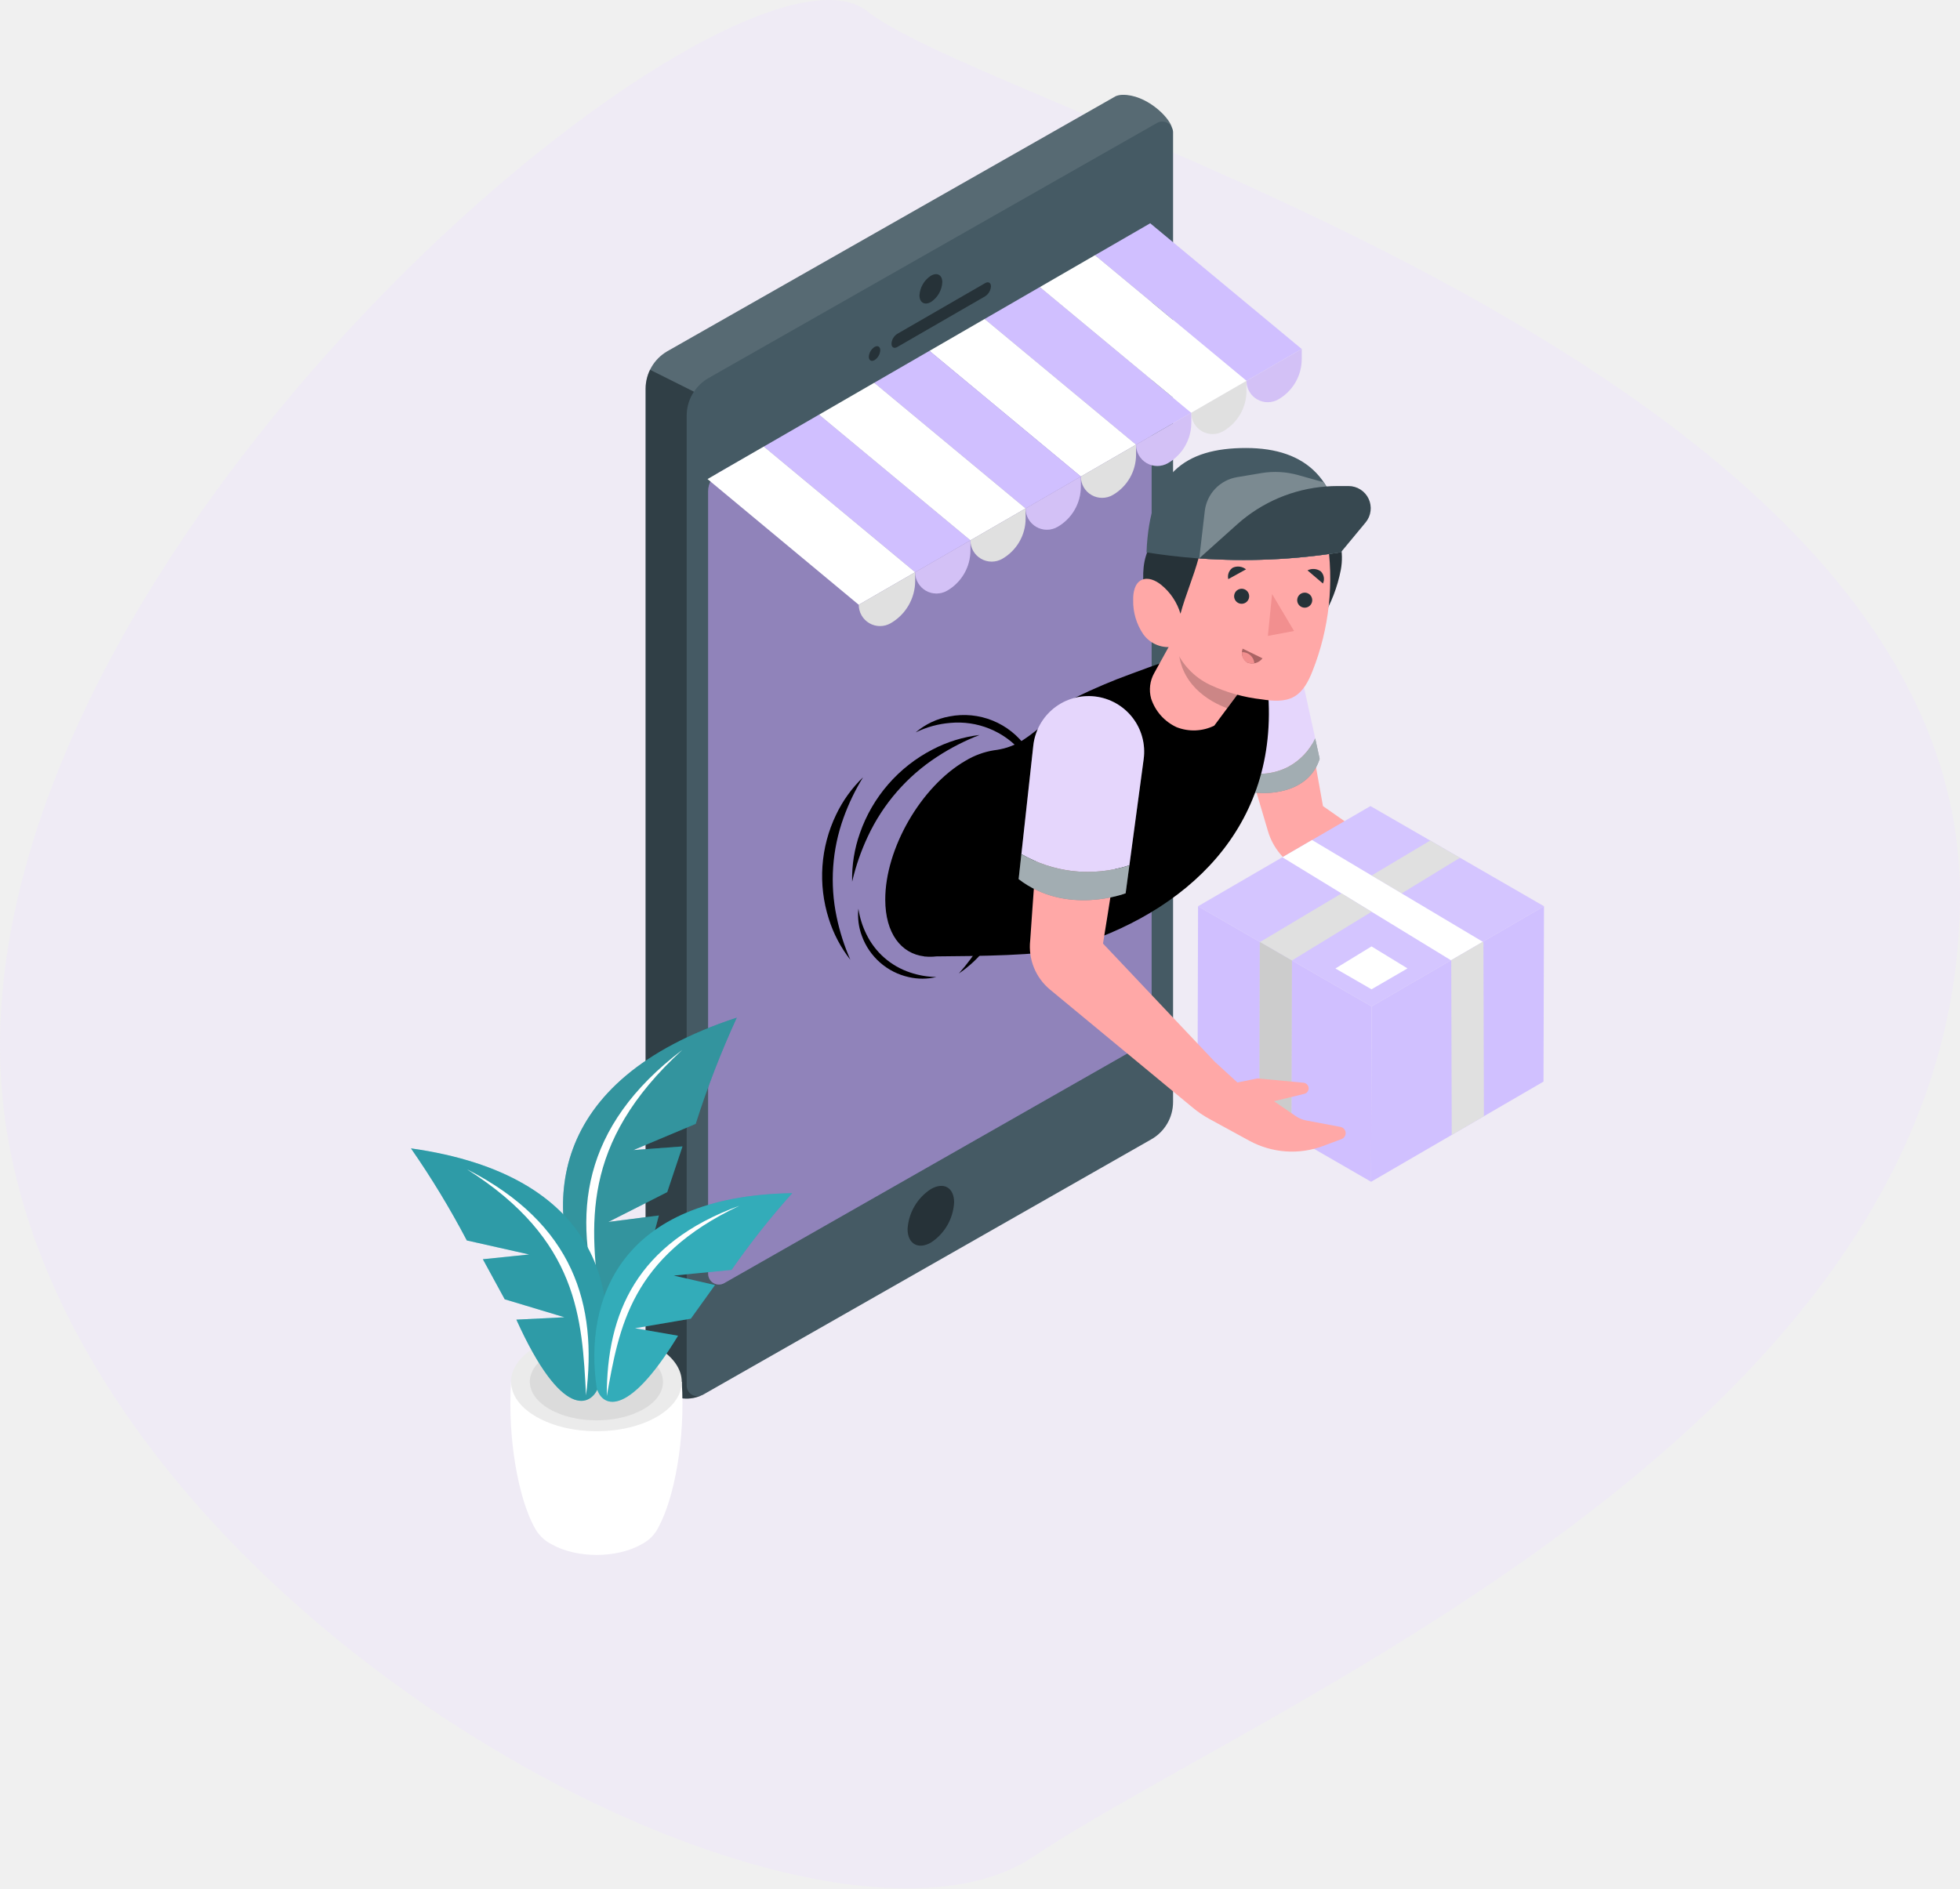
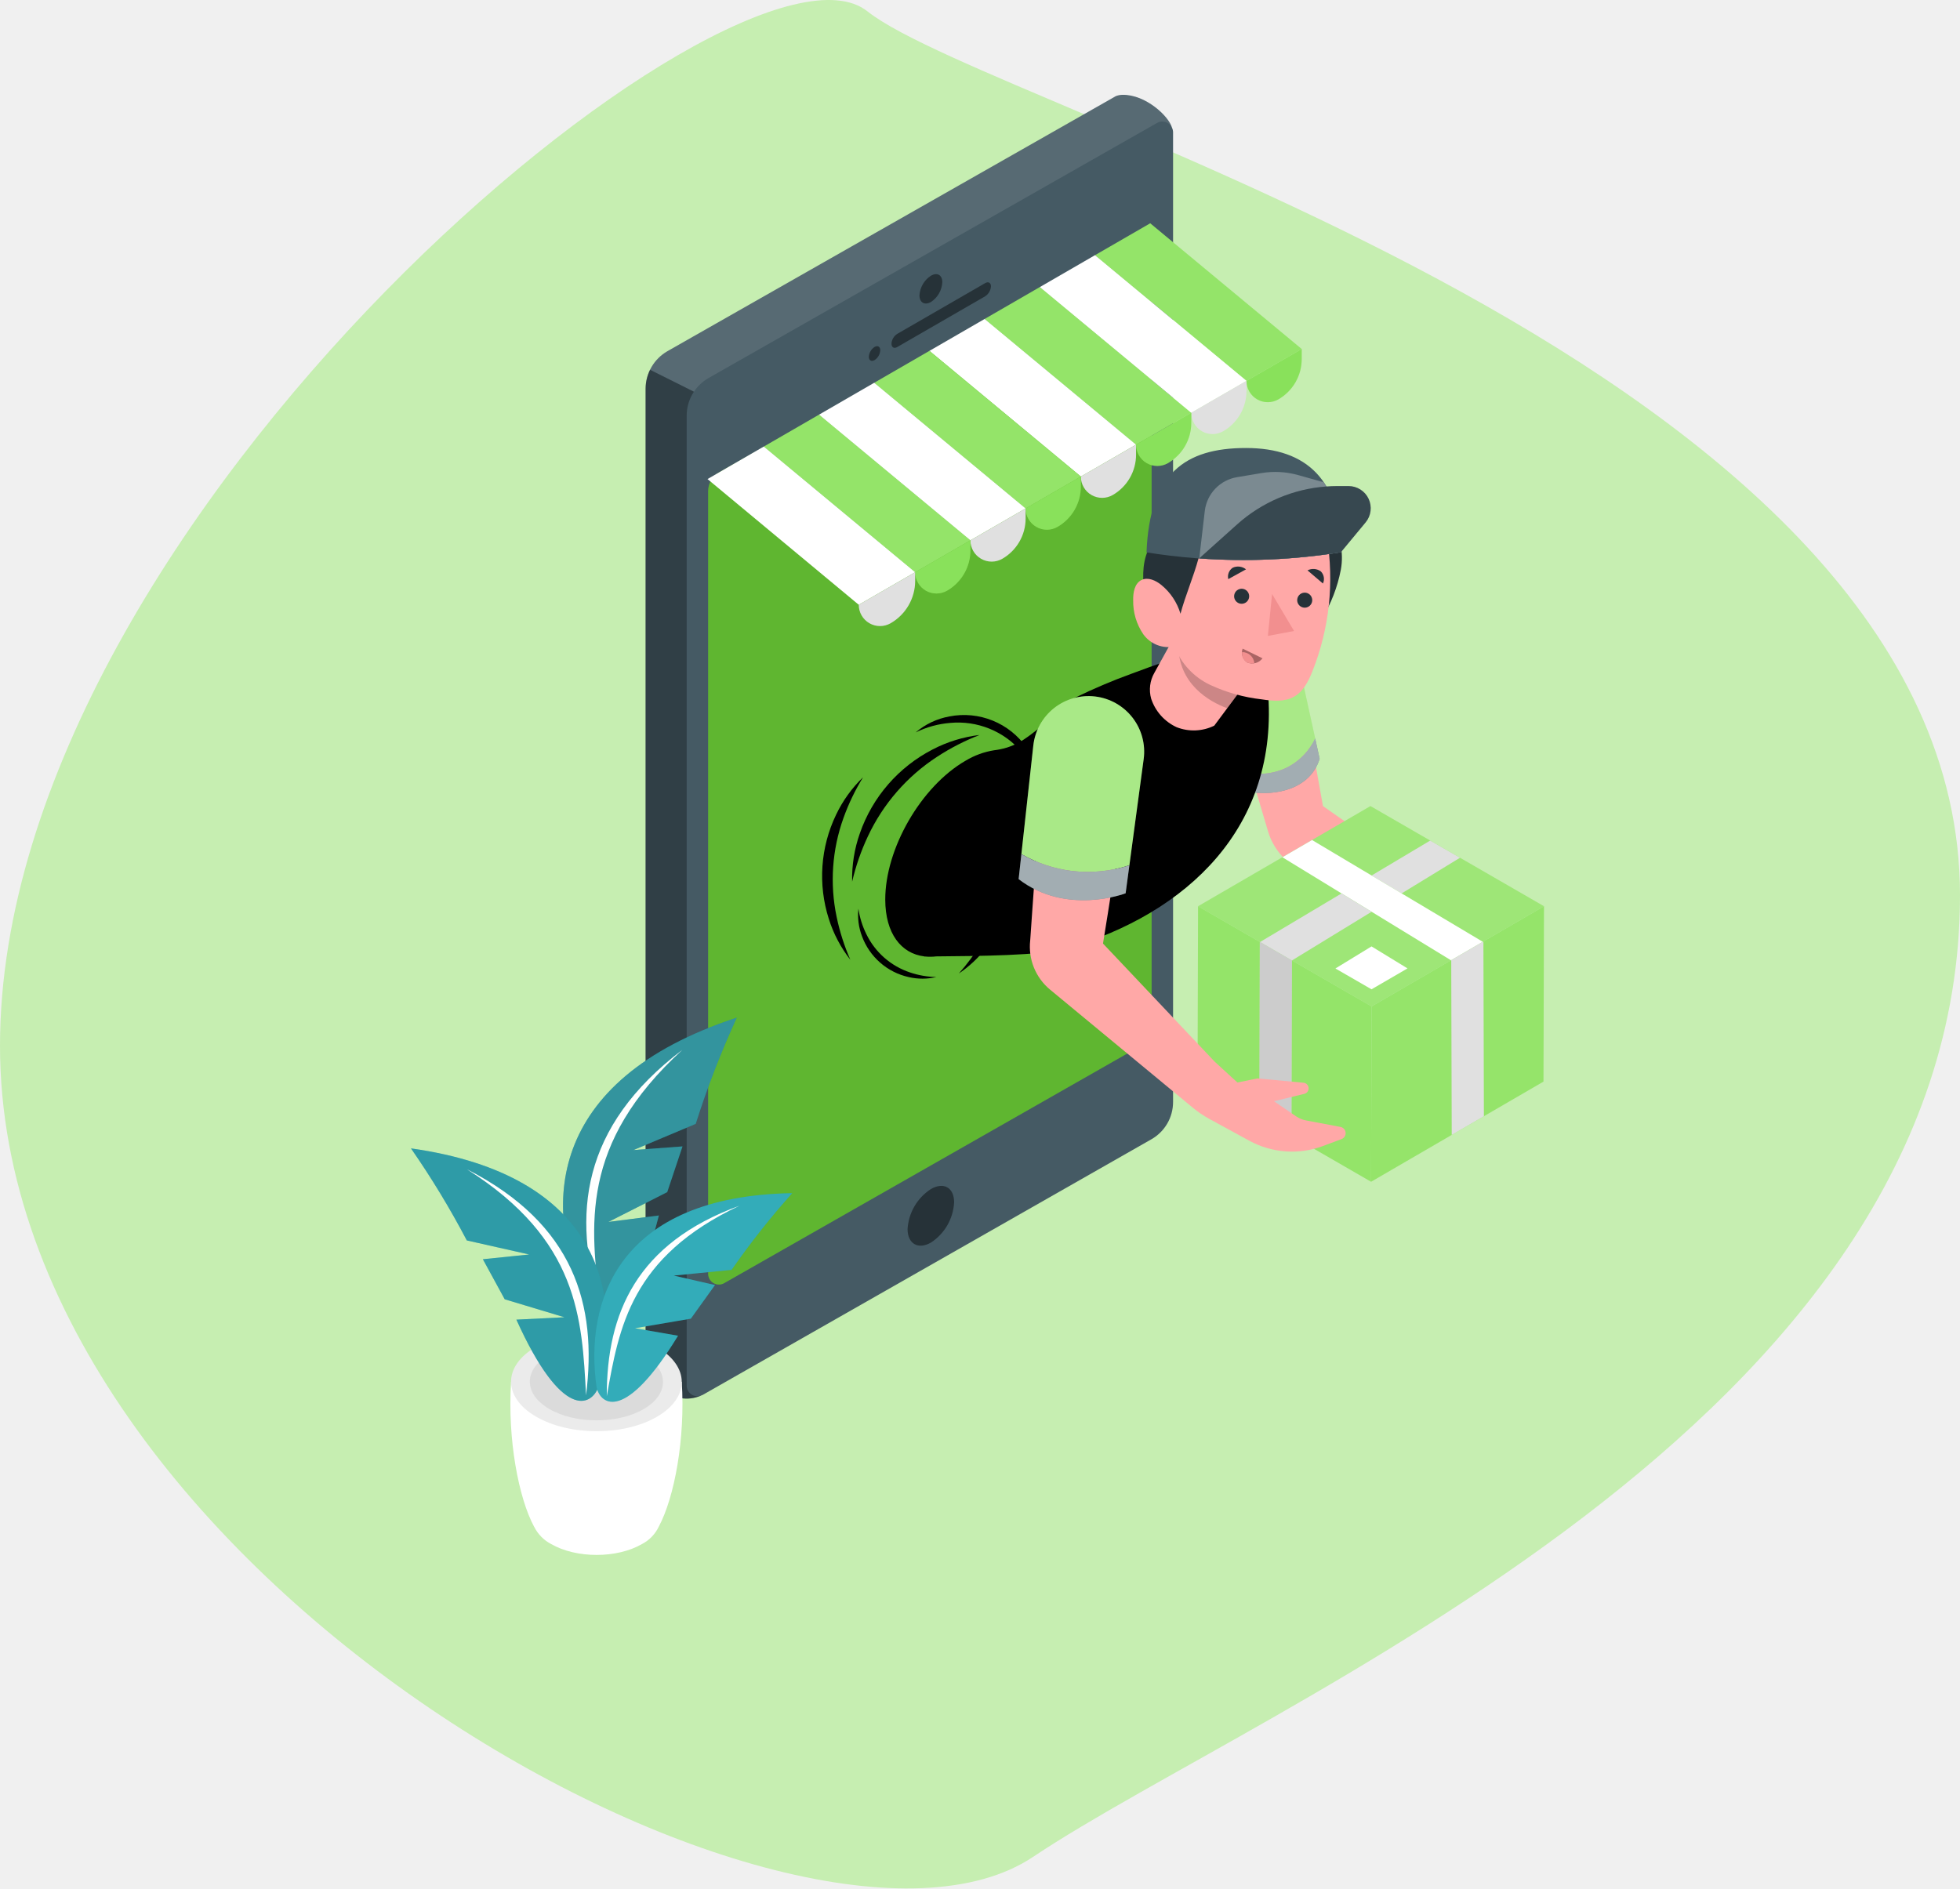
<svg xmlns="http://www.w3.org/2000/svg" width="248" height="239" viewBox="0 0 248 239" fill="none">
-   <path d="M248 113.284C248 180.509 159.933 215.477 130.717 235.006C101.5 254.535 0 199.59 0 132.365C0 65.139 93.5 -11.456 109.75 1.431C126 14.319 248 46.059 248 113.284Z" fill="#efebf5" />
+   <path d="M248 113.284C248 180.509 159.933 215.477 130.717 235.006C101.5 254.535 0 199.59 0 132.365C0 65.139 93.5 -11.456 109.75 1.431C126 14.319 248 46.059 248 113.284Z" fill="#c6eeb1" />
  <path d="M148.282 16.143L148.287 16.14C147.877 14.693 144.938 11.943 142.015 12.001C141.735 12.009 141.459 12.064 141.196 12.162L84.433 44.457C83.604 44.937 82.915 45.624 82.434 46.452C81.953 47.28 81.696 48.219 81.689 49.176V171.962C81.689 175.089 85.295 178.074 88.681 176.638C88.689 176.635 88.695 176.626 88.704 176.623C88.778 176.6 88.851 176.57 88.921 176.535L145.688 144.186C146.521 143.712 147.213 143.025 147.694 142.197C148.176 141.368 148.429 140.427 148.429 139.468V16.735C148.427 16.529 148.376 16.326 148.282 16.143Z" fill="#455A64" />
-   <path d="M89.606 62.155C89.605 61.675 89.732 61.204 89.973 60.79C90.214 60.375 90.561 60.032 90.978 59.795L143.684 29.809C143.89 29.691 144.124 29.63 144.362 29.631C144.599 29.632 144.832 29.696 145.038 29.815C145.243 29.935 145.413 30.106 145.532 30.312C145.65 30.518 145.713 30.751 145.713 30.988V129.999C145.712 130.478 145.585 130.949 145.344 131.363C145.103 131.778 144.758 132.121 144.342 132.359L91.635 162.392C91.428 162.509 91.195 162.571 90.957 162.57C90.719 162.569 90.486 162.505 90.281 162.386C90.075 162.266 89.905 162.095 89.786 161.889C89.668 161.683 89.606 161.45 89.606 161.212V62.155Z" fill="#a594e0" />
+   <path d="M89.606 62.155C89.605 61.675 89.732 61.204 89.973 60.79C90.214 60.375 90.561 60.032 90.978 59.795L143.684 29.809C143.89 29.691 144.124 29.63 144.362 29.631C144.599 29.632 144.832 29.696 145.038 29.815C145.243 29.935 145.413 30.106 145.532 30.312C145.65 30.518 145.713 30.751 145.713 30.988V129.999C145.712 130.478 145.585 130.949 145.344 131.363C145.103 131.778 144.758 132.121 144.342 132.359L91.635 162.392C91.428 162.509 91.195 162.571 90.957 162.57C90.719 162.569 90.486 162.505 90.281 162.386C90.075 162.266 89.905 162.095 89.786 161.889C89.668 161.683 89.606 161.45 89.606 161.212V62.155Z" fill="#61d921" />
  <path opacity="0.2" d="M89.606 62.155C89.605 61.675 89.732 61.204 89.973 60.79C90.214 60.375 90.561 60.032 90.978 59.795L143.684 29.809C143.89 29.691 144.124 29.63 144.362 29.631C144.599 29.632 144.832 29.696 145.038 29.815C145.243 29.935 145.413 30.106 145.532 30.312C145.65 30.518 145.713 30.751 145.713 30.988V129.999C145.712 130.478 145.585 130.949 145.344 131.363C145.103 131.778 144.758 132.121 144.342 132.359L91.635 162.392C91.428 162.509 91.195 162.571 90.957 162.57C90.719 162.569 90.486 162.505 90.281 162.386C90.075 162.266 89.905 162.095 89.786 161.889C89.668 161.683 89.606 161.45 89.606 161.212V62.155Z" fill="black" />
  <path opacity="0.1" d="M89.606 62.155C89.605 61.675 89.732 61.204 89.973 60.79C90.214 60.375 90.561 60.032 90.978 59.795L143.684 29.809C143.89 29.691 144.124 29.63 144.362 29.631C144.599 29.632 144.832 29.696 145.038 29.815C145.243 29.935 145.413 30.106 145.532 30.312C145.65 30.518 145.713 30.751 145.713 30.988V129.999C145.712 130.478 145.585 130.949 145.344 131.363C145.103 131.778 144.758 132.121 144.342 132.359L91.635 162.392C91.428 162.509 91.195 162.571 90.957 162.57C90.719 162.569 90.486 162.505 90.281 162.386C90.075 162.266 89.905 162.095 89.786 161.889C89.668 161.683 89.606 161.45 89.606 161.212V62.155Z" fill="white" />
  <path opacity="0.3" d="M81.686 49.176V171.962C81.686 175.089 85.293 178.074 88.679 176.638C88.688 176.635 88.693 176.626 88.701 176.623C88.498 176.697 88.279 176.721 88.063 176.693C87.848 176.665 87.643 176.585 87.465 176.461C87.287 176.337 87.141 176.171 87.041 175.979C86.94 175.786 86.888 175.572 86.888 175.355V52.57C86.891 51.502 87.21 50.458 87.805 49.571L82.245 46.794C81.88 47.535 81.689 48.35 81.686 49.176Z" fill="black" />
  <path opacity="0.1" d="M142.014 12.001C141.734 12.009 141.457 12.064 141.195 12.162L84.433 44.457C83.487 44.999 82.726 45.815 82.251 46.797L87.81 49.574C88.276 48.865 88.902 48.276 89.638 47.854L146.402 15.558C146.563 15.467 146.74 15.409 146.924 15.39C147.108 15.37 147.294 15.388 147.471 15.443C147.647 15.498 147.811 15.588 147.951 15.709C148.091 15.829 148.205 15.977 148.286 16.143L148.29 16.14C147.875 14.693 144.94 11.943 142.014 12.001Z" fill="white" />
  <path d="M124.655 35.831C125.054 35.601 125.384 35.779 125.385 36.237C125.371 36.489 125.298 36.734 125.172 36.952C125.046 37.17 124.871 37.356 124.66 37.494L113.523 43.924C113.124 44.154 112.803 43.961 112.801 43.503C112.813 43.254 112.885 43.011 113.01 42.796C113.135 42.58 113.309 42.397 113.518 42.261L124.655 35.831Z" fill="#263238" />
  <path d="M110.658 43.912C111.057 43.682 111.379 43.865 111.38 44.322C111.368 44.572 111.296 44.816 111.172 45.033C111.047 45.251 110.873 45.436 110.663 45.573C110.264 45.804 109.934 45.615 109.933 45.157C109.947 44.907 110.021 44.664 110.147 44.448C110.273 44.232 110.448 44.048 110.658 43.912Z" fill="#263238" />
  <path d="M117.789 34.896C118.586 34.436 119.229 34.802 119.231 35.715C119.206 36.215 119.063 36.702 118.814 37.137C118.566 37.572 118.217 37.941 117.799 38.216C117.002 38.676 116.342 38.3 116.34 37.384C116.369 36.885 116.515 36.399 116.767 35.967C117.019 35.534 117.369 35.167 117.789 34.896Z" fill="#263238" />
  <path d="M117.788 150.488C119.41 149.551 120.719 150.297 120.725 152.161C120.673 153.179 120.382 154.171 119.875 155.056C119.368 155.94 118.659 156.693 117.807 157.252C116.185 158.189 114.84 157.423 114.835 155.559C114.894 154.541 115.192 153.551 115.705 152.67C116.218 151.789 116.932 151.041 117.788 150.488Z" fill="#263238" />
-   <path d="M145.538 28.258L164.706 44.169L157.72 48.206L138.554 32.294L145.538 28.258Z" fill="#D0BFFF" />
-   <path d="M131.569 36.331L150.732 52.24L143.745 56.278L124.584 40.369L131.569 36.331Z" fill="#D0BFFF" />
+   <path d="M145.538 28.258L164.706 44.169L157.72 48.206L138.554 32.294L145.538 28.258Z" fill="#94e469" />
+   <path d="M131.569 36.331L150.732 52.24L143.745 56.278L124.584 40.369L131.569 36.331Z" fill="#94e469" />
  <path d="M124.586 40.367L143.747 56.275L136.761 60.313L117.602 44.406L124.586 40.367Z" fill="white" />
  <path d="M138.553 32.294L157.718 48.204L150.732 52.242L131.568 36.333L138.553 32.294Z" fill="white" />
-   <path d="M103.631 52.478L122.786 68.382L115.8 72.42L96.647 56.517L103.631 52.478Z" fill="#D0BFFF" />
-   <path d="M117.601 44.404L136.76 60.311L129.773 64.349L110.616 48.443L117.601 44.404Z" fill="#D0BFFF" />
+   <path d="M103.631 52.478L122.786 68.382L115.8 72.42L96.647 56.517L103.631 52.478Z" fill="#94e469" />
+   <path d="M117.601 44.404L136.76 60.311L129.773 64.349L110.616 48.443L117.601 44.404Z" fill="#94e469" />
  <path d="M89.523 60.63L96.644 56.514L115.797 72.418L108.658 76.541L89.523 60.63Z" fill="white" />
  <path d="M110.616 48.441L129.773 64.347L122.787 68.384L103.632 52.479L110.616 48.441Z" fill="white" />
-   <path d="M164.706 44.169L157.72 48.206C157.719 48.68 157.843 49.145 158.08 49.554C158.316 49.964 158.656 50.305 159.066 50.541C159.476 50.778 159.941 50.902 160.414 50.902C160.887 50.901 161.352 50.776 161.761 50.539C162.656 50.022 163.4 49.278 163.917 48.382C164.434 47.487 164.706 46.471 164.706 45.437V44.169Z" fill="#DFCCFB" />
+   <path d="M164.706 44.169L157.72 48.206C157.719 48.68 157.843 49.145 158.08 49.554C158.316 49.964 158.656 50.305 159.066 50.541C159.476 50.778 159.941 50.902 160.414 50.902C160.887 50.901 161.352 50.776 161.761 50.539C162.656 50.022 163.4 49.278 163.917 48.382C164.434 47.487 164.706 46.471 164.706 45.437V44.169Z" fill="#94e469" />
  <path d="M157.72 48.204L150.733 52.242C150.733 52.715 150.857 53.18 151.093 53.59C151.329 54 151.67 54.34 152.079 54.577C152.489 54.813 152.954 54.938 153.427 54.938C153.9 54.937 154.365 54.812 154.775 54.575C155.67 54.058 156.414 53.314 156.931 52.418C157.448 51.522 157.72 50.506 157.72 49.472V48.204Z" fill="#E0E0E0" />
-   <path d="M150.733 52.239L143.746 56.277C143.745 56.75 143.87 57.215 144.106 57.625C144.342 58.035 144.683 58.376 145.092 58.612C145.502 58.849 145.967 58.973 146.44 58.973C146.914 58.972 147.378 58.847 147.788 58.61C148.683 58.092 149.427 57.349 149.944 56.453C150.461 55.557 150.733 54.542 150.733 53.508V52.239Z" fill="#DFCCFB" />
+   <path d="M150.733 52.239L143.746 56.277C143.745 56.75 143.87 57.215 144.106 57.625C144.342 58.035 144.683 58.376 145.092 58.612C145.502 58.849 145.967 58.973 146.44 58.973C146.914 58.972 147.378 58.847 147.788 58.61C148.683 58.092 149.427 57.349 149.944 56.453C150.461 55.557 150.733 54.542 150.733 53.508V52.239Z" fill="#94e469" />
  <path d="M143.746 56.275L136.76 60.313C136.759 60.786 136.883 61.251 137.119 61.661C137.356 62.071 137.696 62.412 138.106 62.648C138.515 62.885 138.98 63.009 139.454 63.009C139.927 63.008 140.392 62.883 140.801 62.646C141.696 62.129 142.44 61.385 142.957 60.489C143.474 59.594 143.746 58.578 143.746 57.544V56.275Z" fill="#E0E0E0" />
-   <path d="M136.76 60.311L129.773 64.348C129.773 64.821 129.898 65.286 130.134 65.695C130.371 66.105 130.711 66.445 131.121 66.681C131.53 66.918 131.995 67.042 132.468 67.041C132.941 67.041 133.405 66.916 133.815 66.678C134.71 66.161 135.454 65.418 135.971 64.522C136.488 63.626 136.76 62.611 136.76 61.577V60.311Z" fill="#DFCCFB" />
+   <path d="M136.76 60.311L129.773 64.348C129.773 64.821 129.898 65.286 130.134 65.695C130.371 66.105 130.711 66.445 131.121 66.681C131.53 66.918 131.995 67.042 132.468 67.041C132.941 67.041 133.405 66.916 133.815 66.678C134.71 66.161 135.454 65.418 135.971 64.522C136.488 63.626 136.76 62.611 136.76 61.577V60.311Z" fill="#94e469" />
  <path d="M129.773 64.347L122.787 68.384C122.786 68.858 122.91 69.323 123.147 69.733C123.383 70.142 123.723 70.483 124.133 70.719C124.543 70.956 125.008 71.08 125.481 71.08C125.954 71.08 126.419 70.955 126.828 70.717C127.724 70.2 128.467 69.456 128.984 68.561C129.501 67.665 129.773 66.649 129.773 65.615V64.347Z" fill="#E0E0E0" />
-   <path d="M122.788 68.382L115.801 72.42C115.8 72.893 115.924 73.358 116.161 73.768C116.397 74.178 116.737 74.518 117.147 74.755C117.557 74.991 118.022 75.116 118.495 75.115C118.968 75.115 119.433 74.989 119.843 74.752C120.738 74.235 121.481 73.491 121.998 72.596C122.515 71.7 122.788 70.684 122.788 69.65V68.382Z" fill="#DFCCFB" />
-   <path opacity="0.2" d="M164.706 44.169L157.72 48.206C157.719 48.68 157.843 49.145 158.08 49.554C158.316 49.964 158.656 50.305 159.066 50.541C159.476 50.778 159.941 50.902 160.414 50.902C160.887 50.901 161.352 50.776 161.761 50.539C162.656 50.022 163.4 49.278 163.917 48.382C164.434 47.487 164.706 46.471 164.706 45.437V44.169Z" fill="#a594e0" />
-   <path opacity="0.2" d="M150.733 52.239L143.746 56.277C143.745 56.75 143.87 57.215 144.106 57.625C144.342 58.035 144.683 58.376 145.092 58.612C145.502 58.849 145.967 58.973 146.44 58.973C146.914 58.972 147.378 58.847 147.788 58.61C148.683 58.092 149.427 57.349 149.944 56.453C150.461 55.557 150.733 54.542 150.733 53.508V52.239Z" fill="#a594e0" />
-   <path opacity="0.2" d="M136.76 60.311L129.773 64.348C129.773 64.821 129.898 65.286 130.134 65.695C130.371 66.105 130.711 66.445 131.121 66.681C131.53 66.918 131.995 67.042 132.468 67.041C132.941 67.041 133.405 66.916 133.815 66.678C134.71 66.161 135.454 65.418 135.971 64.522C136.488 63.626 136.76 62.611 136.76 61.577V60.311Z" fill="#a594e0" />
-   <path opacity="0.2" d="M122.788 68.382L115.801 72.42C115.8 72.893 115.924 73.358 116.161 73.768C116.397 74.178 116.737 74.518 117.147 74.755C117.557 74.991 118.022 75.116 118.495 75.115C118.968 75.115 119.433 74.989 119.843 74.752C120.738 74.235 121.481 73.491 121.998 72.596C122.515 71.7 122.788 70.684 122.788 69.65V68.382Z" fill="#a594e0" />
+   <path d="M122.788 68.382L115.801 72.42C115.8 72.893 115.924 73.358 116.161 73.768C116.397 74.178 116.737 74.518 117.147 74.755C117.557 74.991 118.022 75.116 118.495 75.115C118.968 75.115 119.433 74.989 119.843 74.752C120.738 74.235 121.481 73.491 121.998 72.596C122.515 71.7 122.788 70.684 122.788 69.65V68.382Z" fill="#94e469" />
+   <path opacity="0.2" d="M164.706 44.169L157.72 48.206C157.719 48.68 157.843 49.145 158.08 49.554C158.316 49.964 158.656 50.305 159.066 50.541C159.476 50.778 159.941 50.902 160.414 50.902C160.887 50.901 161.352 50.776 161.761 50.539C162.656 50.022 163.4 49.278 163.917 48.382C164.434 47.487 164.706 46.471 164.706 45.437V44.169Z" fill="#61d921" />
+   <path opacity="0.2" d="M150.733 52.239L143.746 56.277C143.745 56.75 143.87 57.215 144.106 57.625C144.342 58.035 144.683 58.376 145.092 58.612C145.502 58.849 145.967 58.973 146.44 58.973C146.914 58.972 147.378 58.847 147.788 58.61C148.683 58.092 149.427 57.349 149.944 56.453C150.461 55.557 150.733 54.542 150.733 53.508V52.239Z" fill="#61d921" />
+   <path opacity="0.2" d="M136.76 60.311L129.773 64.348C129.773 64.821 129.898 65.286 130.134 65.695C130.371 66.105 130.711 66.445 131.121 66.681C131.53 66.918 131.995 67.042 132.468 67.041C132.941 67.041 133.405 66.916 133.815 66.678C134.71 66.161 135.454 65.418 135.971 64.522C136.488 63.626 136.76 62.611 136.76 61.577V60.311Z" fill="#61d921" />
+   <path opacity="0.2" d="M122.788 68.382L115.801 72.42C115.8 72.893 115.924 73.358 116.161 73.768C116.397 74.178 116.737 74.518 117.147 74.755C117.557 74.991 118.022 75.116 118.495 75.115C118.968 75.115 119.433 74.989 119.843 74.752C120.738 74.235 121.481 73.491 121.998 72.596C122.515 71.7 122.788 70.684 122.788 69.65V68.382Z" fill="#61d921" />
  <path d="M115.798 72.418L108.659 76.541C108.658 77.014 108.783 77.479 109.019 77.889C109.255 78.299 109.595 78.639 110.005 78.876C110.415 79.113 110.88 79.237 111.353 79.237C111.826 79.236 112.291 79.111 112.7 78.874C113.642 78.33 114.424 77.548 114.967 76.606C115.511 75.664 115.797 74.596 115.797 73.509L115.798 72.418Z" fill="#E0E0E0" />
  <path d="M123.944 93.019C121.871 93.265 119.861 93.885 118.01 94.85C113.693 97.071 110.395 100.867 108.802 105.454C108.106 107.421 107.774 109.499 107.821 111.585C108.281 109.614 108.946 107.696 109.806 105.864C111.726 101.754 114.757 98.263 118.557 95.787C120.251 94.678 122.057 93.751 123.944 93.019Z" fill="black" />
  <path d="M118.478 123.652C117.342 123.633 116.215 123.437 115.14 123.071C113.944 122.673 112.84 122.04 111.893 121.209C110.945 120.379 110.174 119.367 109.624 118.233C109.12 117.214 108.779 116.123 108.612 114.999C108.49 116.177 108.644 117.367 109.062 118.475C109.533 119.765 110.322 120.916 111.355 121.822C112.387 122.728 113.631 123.36 114.972 123.659C116.126 123.93 117.326 123.927 118.478 123.652Z" fill="black" />
  <path d="M127.55 104.832C127.665 106.398 127.641 107.972 127.48 109.535C127.114 113.04 125.969 116.419 124.129 119.424C123.307 120.763 122.369 122.027 121.325 123.201C122.665 122.301 123.846 121.185 124.822 119.9C127.087 116.935 128.316 113.308 128.319 109.576C128.326 107.963 128.066 106.36 127.55 104.832Z" fill="black" />
  <path d="M109.202 98.372C107.788 99.733 106.632 101.339 105.79 103.112C103.809 107.226 103.48 111.944 104.87 116.294C105.458 118.167 106.379 119.919 107.591 121.464C106.826 119.719 106.245 117.9 105.858 116.035C104.981 111.858 105.284 107.52 106.732 103.505C107.375 101.713 108.203 99.993 109.202 98.372Z" fill="black" />
  <path d="M131.556 99.061C131.407 97.463 130.834 95.933 129.898 94.63C128.83 93.094 127.338 91.902 125.605 91.199C123.872 90.496 121.971 90.312 120.135 90.671C118.555 90.954 117.08 91.653 115.859 92.695C117.232 92.02 118.721 91.611 120.246 91.49C121.929 91.334 123.626 91.584 125.192 92.219C126.759 92.854 128.151 93.856 129.25 95.141C130.259 96.29 131.041 97.62 131.556 99.061Z" fill="black" />
  <path d="M156.653 80.74C158.507 80.552 160.364 81.07 161.852 82.193C163.34 83.316 164.349 84.959 164.676 86.794L167.395 102.018L184.424 113.924L180.62 118.552L164.42 110.045C163.466 109.544 162.623 108.857 161.94 108.025C161.256 107.193 160.746 106.232 160.44 105.2L155.221 87.593L156.653 80.74Z" fill="#FFA8A7" />
-   <path d="M162.973 97.07C164.479 96.269 165.685 95.003 166.412 93.46L164.883 86.484C164.494 84.712 163.468 83.144 161.999 82.081C160.529 81.017 158.72 80.53 156.915 80.714L156.653 80.74L155.218 87.593L157.482 97.703C159.329 98.159 161.278 97.934 162.973 97.07Z" fill="#DFCCFB" />
+   <path d="M162.973 97.07C164.479 96.269 165.685 95.003 166.412 93.46L164.883 86.484C164.494 84.712 163.468 83.144 161.999 82.081C160.529 81.017 158.72 80.53 156.915 80.714L156.653 80.74L155.218 87.593L157.482 97.703C159.329 98.159 161.278 97.934 162.973 97.07Z" fill="#94e469" />
  <path d="M162.973 97.07C161.278 97.934 159.329 98.159 157.482 97.703L158.04 100.194C160.157 100.662 165.566 100.507 166.977 96.039L166.412 93.46C165.685 95.003 164.479 96.269 162.973 97.07Z" fill="#455A64" />
  <path opacity="0.2" d="M162.973 97.07C164.479 96.269 165.685 95.003 166.412 93.46L164.883 86.484C164.494 84.712 163.468 83.144 161.999 82.081C160.529 81.017 158.72 80.53 156.915 80.714L156.653 80.74L155.218 87.593L157.482 97.703C159.329 98.159 161.278 97.934 162.973 97.07Z" fill="white" />
  <path opacity="0.5" d="M162.973 97.07C161.278 97.934 159.329 98.159 157.482 97.703L158.04 100.194C160.157 100.662 165.566 100.507 166.977 96.039L166.412 93.46C165.685 95.003 164.479 96.269 162.973 97.07Z" fill="white" />
  <path d="M160.422 87.269C160.422 87.269 159.746 82.093 156.653 80.74C156.653 80.74 149.261 82.956 143.124 85.284C140.701 86.164 138.327 87.174 136.012 88.309C134.617 89.518 130.623 93.104 128.744 94.072C127.826 94.53 126.837 94.827 125.818 94.95H125.805C124.52 95.153 123.285 95.604 122.171 96.277C116.54 99.528 111.994 107.406 112.012 113.874C112.023 118.113 114.001 120.68 116.944 121.04V121.056H117.065C117.53 121.102 117.999 121.098 118.463 121.041C123.582 120.996 131.793 120.956 135.023 120.032C150.099 115.623 161.943 104.737 160.422 87.269Z" fill="black" />
  <path d="M146.067 85.145L148.278 81.142L157.15 87.124L153.639 91.841C152.902 92.202 152.098 92.406 151.278 92.439C150.458 92.472 149.64 92.333 148.876 92.033C148.121 91.685 147.446 91.185 146.892 90.565C146.338 89.944 145.918 89.217 145.657 88.427C145.504 87.881 145.461 87.309 145.531 86.745C145.601 86.181 145.783 85.637 146.067 85.145Z" fill="#FFA8A7" />
  <path opacity="0.2" d="M149.109 81.703C149.109 86.52 152.942 88.783 155.283 89.635L157.151 87.124L149.109 81.703Z" fill="black" />
  <path d="M145.099 76.89C144.769 74.964 144.439 72.986 144.814 71.068C145.188 69.15 146.426 67.274 148.298 66.714C148.685 65.894 149.236 65.162 149.918 64.565C150.6 63.968 151.398 63.518 152.262 63.243C153.956 62.782 155.708 62.57 157.463 62.613C159.4 62.495 161.345 62.604 163.257 62.936C165.183 63.277 166.934 64.269 168.217 65.745C168.876 66.652 169.343 67.683 169.59 68.775C169.838 69.868 169.86 71 169.657 72.101C169.235 74.302 168.421 76.409 167.253 78.321C163.529 78.587 159.737 79.01 156.013 79.277C154.117 79.472 152.207 79.489 150.308 79.326C148.381 79.009 146.578 78.166 145.099 76.89Z" fill="#263238" />
  <path d="M167.885 67.966C168.838 73.693 168.207 79.572 166.059 84.966C165.56 86.212 164.915 87.501 163.75 88.167C162.529 88.864 161.017 88.718 159.626 88.508C157.371 88.254 155.172 87.635 153.114 86.677C151.043 85.698 149.429 83.958 148.609 81.82C147.871 81.97 147.107 81.904 146.406 81.629C145.706 81.354 145.1 80.883 144.662 80.272C143.798 79.002 143.351 77.496 143.382 75.96C143.361 74.985 143.561 73.833 144.436 73.404C145.25 73.005 146.229 73.453 146.934 74.024C148.095 74.968 148.942 76.241 149.367 77.675C150.011 75.299 151.015 73.006 151.66 70.63C151.913 69.693 152.227 68.677 153.042 68.155C154.037 67.516 155.34 67.883 156.489 68.168C160.243 69.073 164.165 69.003 167.885 67.966Z" fill="#FFA8A7" />
  <path d="M160.958 75.18L163.737 79.858L160.424 80.48L160.958 75.18Z" fill="#F28F8F" />
  <path d="M157.23 82.093L159.746 83.316C159.53 83.602 159.227 83.81 158.882 83.908C158.538 84.006 158.171 83.989 157.837 83.859C157.549 83.679 157.331 83.405 157.22 83.083C157.11 82.762 157.113 82.412 157.23 82.093Z" fill="#F28F8F" />
  <path opacity="0.3" d="M157.23 82.093L159.746 83.316C159.53 83.602 159.227 83.81 158.882 83.908C158.538 84.006 158.171 83.989 157.837 83.859C157.549 83.679 157.331 83.405 157.22 83.083C157.11 82.762 157.113 82.412 157.23 82.093Z" fill="black" />
  <path d="M158.713 83.941C158.419 84 158.115 83.972 157.838 83.859C157.607 83.729 157.42 83.533 157.3 83.297C157.18 83.061 157.133 82.794 157.165 82.531C157.554 82.525 157.931 82.667 158.218 82.929C158.506 83.191 158.683 83.553 158.713 83.941Z" fill="#F28F8F" />
  <path d="M156.159 75.367C156.14 75.554 156.177 75.742 156.266 75.909C156.354 76.075 156.49 76.211 156.655 76.3C156.821 76.389 157.01 76.427 157.197 76.409C157.384 76.391 157.562 76.318 157.708 76.199C157.853 76.08 157.961 75.92 158.016 75.74C158.071 75.56 158.071 75.368 158.017 75.188C157.963 75.007 157.856 74.847 157.711 74.728C157.566 74.608 157.388 74.534 157.201 74.515C157.077 74.503 156.951 74.515 156.832 74.551C156.712 74.587 156.601 74.646 156.504 74.725C156.407 74.804 156.327 74.901 156.268 75.011C156.208 75.122 156.172 75.242 156.159 75.367Z" fill="#263238" />
  <path d="M164.14 75.861C164.121 76.048 164.158 76.237 164.246 76.403C164.335 76.569 164.47 76.705 164.636 76.794C164.802 76.883 164.99 76.921 165.177 76.903C165.365 76.885 165.542 76.812 165.688 76.693C165.834 76.574 165.941 76.415 165.996 76.234C166.051 76.055 166.052 75.862 165.997 75.682C165.943 75.502 165.837 75.342 165.692 75.222C165.546 75.103 165.369 75.028 165.182 75.01C165.057 74.997 164.932 75.009 164.812 75.045C164.692 75.081 164.581 75.14 164.484 75.219C164.387 75.299 164.307 75.396 164.248 75.506C164.189 75.616 164.152 75.737 164.14 75.861Z" fill="#263238" />
  <path d="M165.439 72.186L167.392 73.849C167.51 73.598 167.548 73.317 167.501 73.044C167.455 72.772 167.326 72.519 167.132 72.322C166.891 72.144 166.604 72.036 166.305 72.012C166.006 71.988 165.706 72.049 165.439 72.186Z" fill="#263238" />
  <path d="M157.659 72.056L155.413 73.296C155.348 73.027 155.367 72.745 155.467 72.486C155.567 72.228 155.744 72.007 155.973 71.852C156.245 71.725 156.547 71.677 156.845 71.713C157.143 71.75 157.425 71.868 157.659 72.056Z" fill="#263238" />
  <path d="M169.664 69.893C161.519 71.2 153.217 71.207 145.07 69.911C145.453 59.953 149.927 56.699 157.651 56.699C165.376 56.699 169.722 60.8 169.664 69.893Z" fill="#455A64" />
  <path d="M169.664 69.893C169.688 66.079 168.929 63.155 167.479 61.032L164.252 60.125C162.737 59.7 161.147 59.615 159.595 59.875L156.512 60.393C155.462 60.569 154.498 61.081 153.765 61.852C153.031 62.623 152.567 63.611 152.443 64.668L151.741 70.671C157.725 71.102 163.739 70.841 169.664 69.893Z" fill="#455A64" />
  <path opacity="0.29" d="M169.664 69.893C169.688 66.079 168.929 63.155 167.479 61.032L164.252 60.125C162.737 59.7 161.147 59.615 159.595 59.875L156.512 60.393C155.462 60.569 154.498 61.081 153.765 61.852C153.031 62.623 152.567 63.611 152.443 64.668L151.741 70.671C157.725 71.102 163.739 70.841 169.664 69.893Z" fill="white" />
  <path d="M170.63 61.516H169.202C168.741 61.516 168.282 61.537 167.825 61.571C163.638 61.874 159.67 63.558 156.544 66.36L151.734 70.673C157.72 71.104 163.735 70.842 169.661 69.893L172.792 66.116C173.132 65.706 173.348 65.207 173.415 64.678C173.482 64.149 173.397 63.612 173.171 63.13C172.944 62.648 172.585 62.239 172.135 61.954C171.685 61.668 171.163 61.516 170.63 61.516Z" fill="#455A64" />
  <path opacity="0.2" d="M170.63 61.516H169.202C168.741 61.516 168.282 61.537 167.825 61.571C163.638 61.874 159.67 63.558 156.544 66.36L151.734 70.673C157.72 71.104 163.735 70.842 169.661 69.893L172.792 66.116C173.132 65.706 173.348 65.207 173.415 64.678C173.482 64.149 173.397 63.612 173.171 63.13C172.944 62.648 172.585 62.239 172.135 61.954C171.685 61.668 171.163 61.516 170.63 61.516Z" fill="black" />
-   <path d="M195.363 114.695L173.548 127.372L151.591 114.695L173.405 102.018L195.363 114.695Z" fill="#D0BFFF" />
+   <path d="M195.363 114.695L173.548 127.372L151.591 114.695L173.405 102.018L195.363 114.695Z" fill="#94e469" />
  <g opacity="0.3">
    <path opacity="0.3" d="M195.363 114.695L173.548 127.372L151.591 114.695L173.405 102.018L195.363 114.695Z" fill="white" />
  </g>
-   <path d="M195.362 114.695L195.299 136.887L173.484 149.564L173.547 127.373L195.362 114.695Z" fill="#D0BFFF" />
+   <path d="M195.362 114.695L195.299 136.887L173.484 149.564L173.547 127.373L195.362 114.695Z" fill="#94e469" />
  <g opacity="0.1">
    <path opacity="0.1" d="M195.362 114.695L195.299 136.887L173.484 149.564L173.547 127.373L195.362 114.695Z" fill="white" />
  </g>
-   <path d="M173.547 127.372L173.485 149.564L151.527 136.887L151.591 114.695L173.547 127.372Z" fill="#D0BFFF" />
+   <path d="M173.547 127.372L173.485 149.564L151.527 136.887L151.591 114.695L173.547 127.372Z" fill="#94e469" />
  <path d="M177.349 113.071L184.732 108.557L180.963 106.382L173.548 110.804L177.349 113.071Z" fill="#E0E0E0" />
  <path d="M177.35 113.071L173.546 110.804L166.014 106.312L162.262 108.495L169.747 113.071L173.551 115.394L183.595 121.535L187.621 119.194L177.35 113.071Z" fill="white" />
  <path d="M169.747 113.071L159.433 119.222L163.47 121.555L173.546 115.394L169.747 113.071Z" fill="#E0E0E0" />
  <path d="M187.619 119.195L183.593 121.536L183.625 121.555L183.688 143.636L187.759 141.27L187.696 119.241L187.619 119.195Z" fill="#E0E0E0" />
  <path d="M163.472 121.555L159.434 119.223L159.403 119.241L159.341 141.396L163.412 143.747L163.474 121.555H163.472Z" fill="white" />
  <path opacity="0.2" d="M163.472 121.555L159.434 119.223L159.403 119.241L159.341 141.396L163.412 143.747L163.474 121.555H163.472Z" fill="black" />
  <path d="M173.539 119.777L168.972 122.57L173.539 125.207L178.092 122.561L173.539 119.777Z" fill="white" />
  <path d="M130.353 119.01C130.353 119.01 132.054 94.225 132.409 92.696C133.775 86.802 142.321 87.222 143.132 93.218C143.464 95.663 139.563 119.415 139.563 119.415L153.702 134.372L156.569 137L159.117 136.482L164.936 137.032C165.087 137.046 165.231 137.109 165.344 137.21C165.458 137.312 165.536 137.447 165.567 137.596C165.605 137.777 165.571 137.966 165.473 138.122C165.375 138.279 165.22 138.391 165.04 138.436L161.201 139.372L163.971 141.268C164.361 141.534 164.8 141.717 165.263 141.804L169.614 142.624C169.805 142.66 169.978 142.765 170.098 142.919C170.217 143.073 170.277 143.266 170.265 143.461C170.255 143.616 170.201 143.764 170.109 143.889C170.017 144.014 169.89 144.109 169.745 144.163L167.41 145.036C165.898 145.601 164.282 145.834 162.671 145.719C161.061 145.604 159.494 145.144 158.077 144.371L153.009 141.604C152.275 141.203 151.581 140.733 150.937 140.199L132.874 125.254C131.966 124.506 131.261 123.543 130.82 122.452C130.38 121.362 130.22 120.179 130.353 119.01Z" fill="#FFA8A7" />
-   <path d="M142.902 109.513L144.71 96.07C144.834 95.148 144.774 94.209 144.532 93.31C144.291 92.411 143.874 91.568 143.304 90.832C142.735 90.095 142.025 89.478 141.216 89.018C140.407 88.558 139.514 88.262 138.59 88.15C137.666 88.037 136.728 88.108 135.832 88.361C134.936 88.613 134.098 89.04 133.368 89.618C132.639 90.197 132.031 90.914 131.58 91.729C131.13 92.544 130.845 93.44 130.744 94.365L129.236 108.099C131.287 109.281 133.564 110.018 135.919 110.262C138.273 110.506 140.653 110.25 142.902 109.513Z" fill="#DFCCFB" />
+   <path d="M142.902 109.513L144.71 96.07C144.834 95.148 144.774 94.209 144.532 93.31C144.291 92.411 143.874 91.568 143.304 90.832C142.735 90.095 142.025 89.478 141.216 89.018C140.407 88.558 139.514 88.262 138.59 88.15C137.666 88.037 136.728 88.108 135.832 88.361C134.936 88.613 134.098 89.04 133.368 89.618C132.639 90.197 132.031 90.914 131.58 91.729C131.13 92.544 130.845 93.44 130.744 94.365L129.236 108.099C131.287 109.281 133.564 110.018 135.919 110.262C138.273 110.506 140.653 110.25 142.902 109.513Z" fill="#94e469" />
  <path opacity="0.2" d="M142.902 109.513L144.71 96.07C144.834 95.148 144.774 94.209 144.532 93.31C144.291 92.411 143.874 91.568 143.304 90.832C142.735 90.095 142.025 89.478 141.216 89.018C140.407 88.558 139.514 88.262 138.59 88.15C137.666 88.037 136.728 88.108 135.832 88.361C134.936 88.613 134.098 89.04 133.368 89.618C132.639 90.197 132.031 90.914 131.58 91.729C131.13 92.544 130.845 93.44 130.744 94.365L129.236 108.099C131.287 109.281 133.564 110.018 135.919 110.262C138.273 110.506 140.653 110.25 142.902 109.513Z" fill="white" />
  <path d="M135.642 110.23C133.386 109.953 131.208 109.228 129.236 108.098L128.889 111.264C134.967 115.934 142.426 113.055 142.426 113.055L142.902 109.512C140.562 110.272 138.085 110.517 135.642 110.23Z" fill="#455A64" />
  <path opacity="0.5" d="M135.642 110.23C133.386 109.953 131.208 109.228 129.236 108.098L128.889 111.264C134.967 115.934 142.426 113.055 142.426 113.055L142.902 109.512C140.562 110.272 138.085 110.517 135.642 110.23Z" fill="white" />
  <path d="M86.264 174.882L75.465 175.196L64.666 174.882C64.201 182.175 65.624 189.607 67.588 193.237H67.595C68.059 194.17 68.808 194.932 69.733 195.412C72.919 197.252 78.069 197.252 81.234 195.412C82.174 194.924 82.925 194.139 83.371 193.18C85.318 189.53 86.727 182.138 86.264 174.882Z" fill="white" />
  <path d="M83.076 170.459C87.307 172.901 87.329 176.862 83.126 179.305C78.923 181.748 72.085 181.747 67.853 179.305C63.621 176.862 63.6 172.901 67.804 170.459C72.008 168.016 78.845 168.016 83.076 170.459Z" fill="#EBEBEB" />
  <path d="M81.402 171.431C84.703 173.337 84.72 176.426 81.441 178.332C78.162 180.238 72.827 180.238 69.526 178.332C66.225 176.426 66.208 173.337 69.488 171.431C72.767 169.525 78.101 169.525 81.402 171.431Z" fill="#E0E0E0" />
  <g opacity="0.15">
    <path opacity="0.15" d="M81.402 171.431C84.703 173.337 84.72 176.426 81.441 178.332C78.162 180.238 72.827 180.238 69.526 178.332C66.225 176.426 66.208 173.337 69.488 171.431C72.767 169.525 78.101 169.525 81.402 171.431Z" fill="black" />
  </g>
  <path d="M93.22 128.8C68.884 136.769 68.663 153.05 74.15 164.644C75.533 166.99 79.721 168.251 83.365 153.831L76.974 154.651L84.423 150.875L86.357 145.091L80.147 145.552L88.03 142.236C89.482 137.655 91.215 133.168 93.22 128.8Z" fill="#0097A7" />
  <path opacity="0.2" d="M93.22 128.8C68.884 136.769 68.663 153.05 74.15 164.644C75.533 166.99 79.721 168.251 83.365 153.831L76.974 154.651L84.423 150.875L86.357 145.091L80.147 145.552L88.03 142.236C89.482 137.655 91.215 133.168 93.22 128.8Z" fill="black" />
  <path opacity="0.2" d="M93.22 128.8C68.884 136.769 68.663 153.05 74.15 164.644C75.533 166.99 79.721 168.251 83.365 153.831L76.974 154.651L84.423 150.875L86.357 145.091L80.147 145.552L88.03 142.236C89.482 137.655 91.215 133.168 93.22 128.8Z" fill="white" />
  <path d="M86.337 132.872C73.504 142.612 72.345 153.779 75.971 165.438C74.688 155.172 73.302 144.792 86.337 132.872Z" fill="white" />
  <path d="M52 145.339C75.988 148.716 78.899 163.842 75.716 175.551C74.817 177.967 71.127 179.836 65.337 167.013L71.426 166.714L63.861 164.436L61.098 159.369L66.959 158.767L59.066 156.99C56.953 152.964 54.593 149.073 52 145.339Z" fill="#0097A7" />
  <path opacity="0.2" d="M52 145.339C75.988 148.716 78.899 163.842 75.716 175.551C74.817 177.967 71.127 179.836 65.337 167.013L71.426 166.714L63.861 164.436L61.098 159.369L66.959 158.767L59.066 156.99C56.953 152.964 54.593 149.073 52 145.339Z" fill="white" />
  <path opacity="0.1" d="M52 145.339C75.988 148.716 78.899 163.842 75.716 175.551C74.817 177.967 71.127 179.836 65.337 167.013L71.426 166.714L63.861 164.436L61.098 159.369L66.959 158.767L59.066 156.99C56.953 152.964 54.593 149.073 52 145.339Z" fill="black" />
  <path d="M59.087 147.987C72.658 154.926 75.592 165.132 74.152 176.593C73.641 166.82 73.207 156.923 59.087 147.987Z" fill="white" />
  <path d="M100.24 151.007C78.242 151.367 73.925 164.674 75.484 175.584C76.024 177.862 79.14 179.96 85.794 169.05L80.337 168.099L87.411 166.892L90.468 162.636L85.252 161.437L92.567 160.715C94.923 157.324 97.485 154.082 100.24 151.007Z" fill="#0097A7" />
  <path d="M93.557 152.6C80.549 157.336 76.762 166.208 76.776 176.697C78.331 167.946 79.83 159.077 93.557 152.6Z" fill="white" />
  <path opacity="0.2" d="M100.24 151.007C78.242 151.367 73.925 164.674 75.484 175.584C76.024 177.862 79.14 179.96 85.794 169.05L80.337 168.099L87.411 166.892L90.468 162.636L85.252 161.437L92.567 160.715C94.923 157.324 97.485 154.082 100.24 151.007Z" fill="white" />
</svg>
